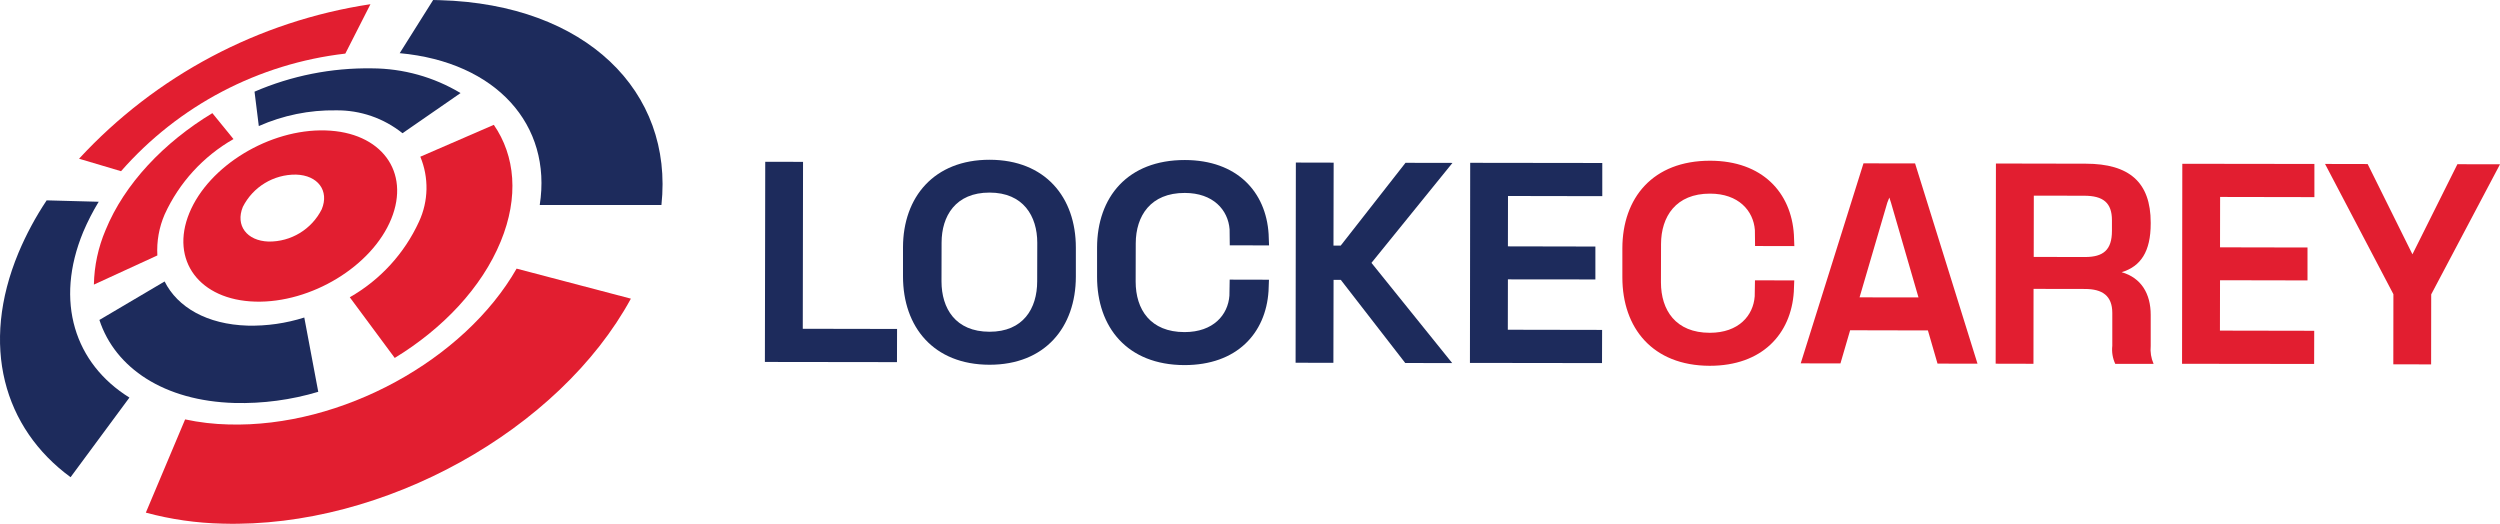
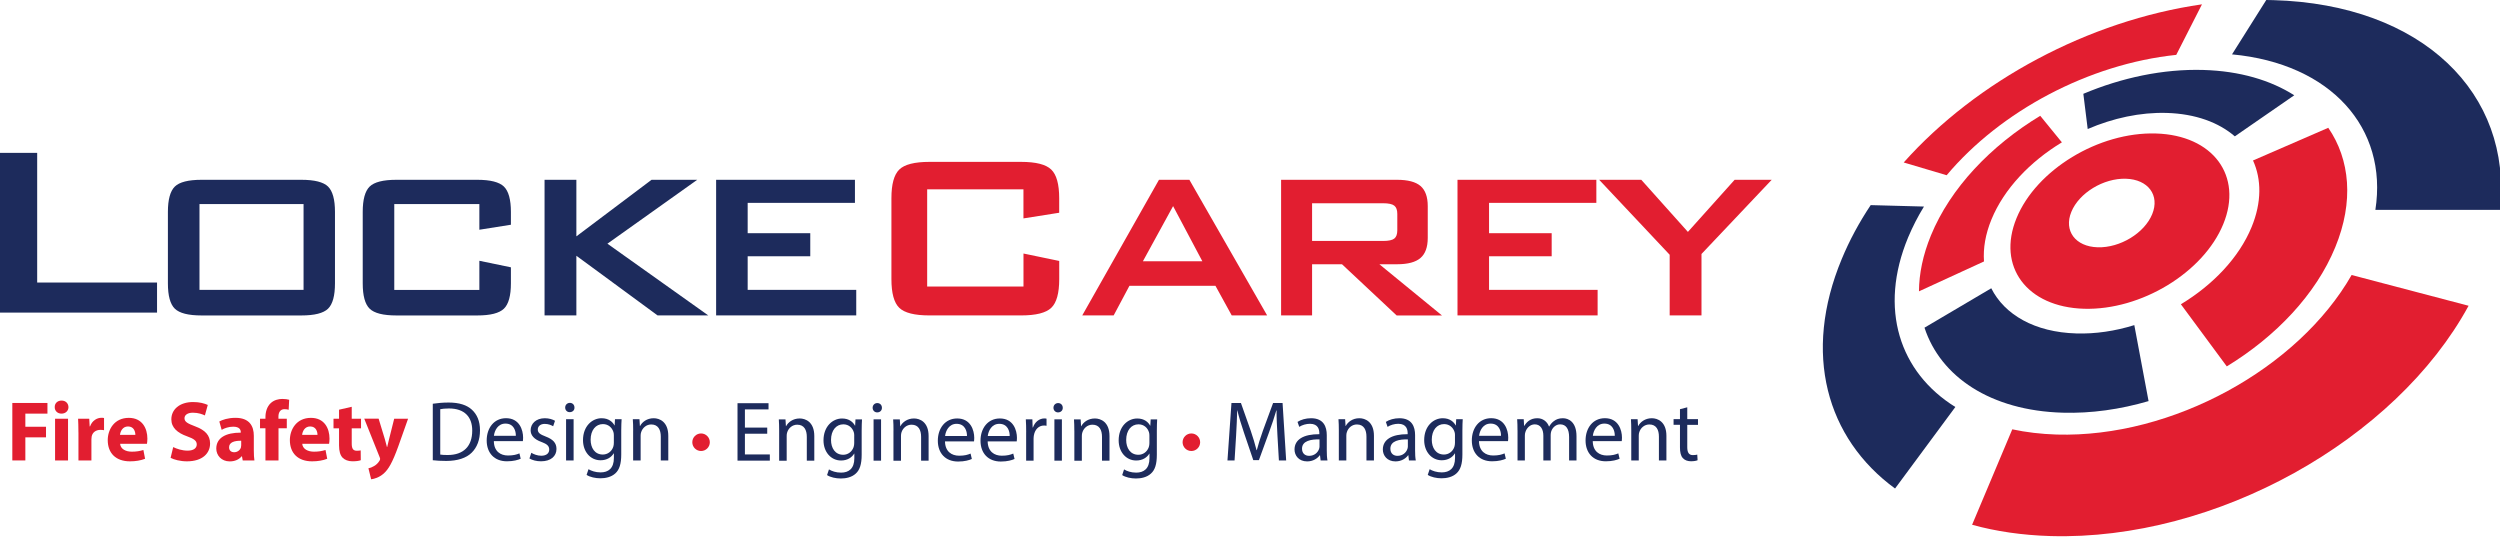
- <svg xmlns="http://www.w3.org/2000/svg" width="286.365" height="59.999" viewBox="0 0 286.365 59.999">
-   <g id="logo" transform="translate(0.005)">
-     <g id="Group_3" data-name="Group 3">
-       <path id="Path_2" data-name="Path 2" d="M61.82,23.48H75.76C77.16,10.45,67.1.5,50.41.02c-.27-.01-.52-.02-.8-.02L45.78,6.09c11.08,1.02,17.47,8.22,16.04,17.39" fill="#1d2b5c" fill-rule="evenodd" />
-       <path id="Path_3" data-name="Path 3" d="M21.2,48.04,16.7,58.72a36.651,36.651,0,0,0,8.78,1.26c18.5.54,38.61-10.76,46.78-25.77L59.17,30.77C53.2,41.21,39.13,49,26.16,48.62a26.547,26.547,0,0,1-4.96-.58" fill="#e21e30" fill-rule="evenodd" />
-       <path id="Path_4" data-name="Path 4" d="M8.08,54.66l6.74-9.12c-6.25-3.88-8.6-10.99-5.29-18.98a26.758,26.758,0,0,1,1.77-3.45l-5.96-.16a35.7,35.7,0,0,0-3.23,6.01C-2.29,39.54.4,49.04,8.08,54.66" fill="#1d2b5c" fill-rule="evenodd" />
-       <path id="Path_5" data-name="Path 5" d="M9.05,18.18l4.81,1.43A40.313,40.313,0,0,1,39.55,6.14L42.43.48A57.051,57.051,0,0,0,9.05,18.18" fill="#e21e30" fill-rule="evenodd" />
-       <path id="Path_6" data-name="Path 6" d="M10.75,32.6l7.27-3.34a10.364,10.364,0,0,1,.84-4.71,19.038,19.038,0,0,1,7.88-8.62l-2.42-2.97c-5.54,3.35-10.06,8.08-12.23,13.39a16.76,16.76,0,0,0-1.34,6.25" fill="#e21e30" fill-rule="evenodd" />
-       <path id="Path_7" data-name="Path 7" d="M36.45,44.88l-1.6-8.51a19.885,19.885,0,0,1-6.49.93c-4.65-.14-8.03-2.1-9.51-5.06l-7.47,4.41c1.8,5.5,7.41,9.28,15.47,9.51a30.773,30.773,0,0,0,9.6-1.28" fill="#1d2b5c" fill-rule="evenodd" />
-       <path id="Path_8" data-name="Path 8" d="M40.06,34.05,45.21,41c5.5-3.35,9.97-8.05,12.14-13.34,2.1-5.1,1.66-9.81-.79-13.36l-8.42,3.65a9.239,9.239,0,0,1-.15,7.44,19.138,19.138,0,0,1-7.93,8.66" fill="#e21e30" fill-rule="evenodd" />
-       <path id="Path_9" data-name="Path 9" d="M46.1,15.26l6.65-4.6A19.843,19.843,0,0,0,42.6,7.83,32.67,32.67,0,0,0,29.15,10.5l.49,3.94a21,21,0,0,1,8.85-1.8,11.934,11.934,0,0,1,7.61,2.62" fill="#1d2b5c" fill-rule="evenodd" />
-       <path id="Path_10" data-name="Path 10" d="M33.9,20a6.733,6.733,0,0,0-6.09,3.7c-.87,2.12.45,3.89,2.95,3.97a6.715,6.715,0,0,0,6.09-3.7c.88-2.13-.45-3.9-2.95-3.97m3.37-5.06c-6.38-.19-13.37,4.05-15.59,9.47s1.16,9.96,7.55,10.14S42.6,30.5,44.81,25.08s-1.15-9.96-7.54-10.14" fill="#e21e30" fill-rule="evenodd" />
-     </g>
-     <g id="Group_5" data-name="Group 5">
-       <g id="Group_4" data-name="Group 4">
-         <path id="Path_11" data-name="Path 11" d="M87.65,18.53l4.33.01-.03,19.12,10.8.02-.01,3.8-15.13-.02Z" fill="#1d2b5c" />
-         <path id="Path_12" data-name="Path 12" d="M103.43,31.66V28.33c.01-5.77,3.57-10.04,9.93-10.03s9.87,4.29,9.87,10.06v3.33c-.01,5.8-3.54,10.1-9.9,10.09C106.94,41.77,103.43,37.46,103.43,31.66Zm9.9,6.34c3.86.01,5.47-2.65,5.47-5.77l.01-4.42c0-3.05-1.6-5.75-5.46-5.75-3.89-.01-5.5,2.68-5.5,5.74l-.01,4.42C107.84,35.33,109.44,37.99,113.33,38Z" fill="#1d2b5c" />
-         <path id="Path_13" data-name="Path 13" d="M125.66,31.69V28.36c.01-5.77,3.49-10.04,10.06-10.03,5.97.01,9.29,3.64,9.59,8.48l.05,1.3-4.5-.01-.02-1.83c-.17-2.22-1.88-4.17-5.13-4.17-3.92-.01-5.61,2.63-5.62,5.77l-.01,4.39c0,3.19,1.69,5.78,5.6,5.78,3.3,0,4.98-1.97,5.14-4.18l.03-1.83,4.5.01-.05,1.3c-.31,4.83-3.62,8.49-9.65,8.48C129.12,41.8,125.65,37.49,125.66,31.69Z" fill="#1d2b5c" />
-         <path id="Path_14" data-name="Path 14" d="M153.58,32.06h-.83l-.02,9.5-4.33-.01.03-22.93,4.33.01-.02,9.5h.83l7.42-9.48,5.38.01-9.28,11.45,9.25,11.48-5.38-.01Z" fill="#1d2b5c" />
-         <path id="Path_15" data-name="Path 15" d="M168.4,18.65l15.13.02v3.8l-10.8-.02-.01,5.77,10.02.02v3.77L172.72,32l-.01,5.77,10.8.02-.01,3.8-15.13-.02Z" fill="#1d2b5c" />
-         <path id="Path_16" data-name="Path 16" d="M185.83,31.77V28.44c.01-5.77,3.49-10.04,10.06-10.03,5.97.01,9.29,3.64,9.59,8.48l.05,1.3-4.5-.01-.02-1.83c-.17-2.22-1.88-4.17-5.13-4.17-3.92-.01-5.61,2.63-5.62,5.77l-.01,4.39c0,3.19,1.69,5.78,5.6,5.78,3.3,0,4.98-1.97,5.14-4.18l.03-1.83,4.5.01-.05,1.3c-.31,4.83-3.62,8.49-9.65,8.48C189.3,41.88,185.83,37.58,185.83,31.77Z" fill="#e21e30" />
-         <path id="Path_17" data-name="Path 17" d="M213.45,18.71l5.91.01,7.15,22.94-4.58-.01-1.1-3.8-8.91-.02-1.11,3.8-4.55-.01Zm6.3,15.36L216.6,23.21l-.19-.58-.23.58L213,34.06Z" fill="#e21e30" />
-         <path id="Path_18" data-name="Path 18" d="M241.95,39.62V35.85c0-1.97-1.13-2.75-3.14-2.75l-5.88-.01-.01,8.58-4.33-.01.03-22.93,10.3.02c4.97.01,7.43,2.12,7.43,6.75v.11c0,3.22-1.15,4.91-3.33,5.57,2.25.64,3.33,2.47,3.33,4.89v3.55a4.139,4.139,0,0,0,.33,2.06h-4.39A3.85,3.85,0,0,1,241.95,39.62Zm-3.12-10.18c2.08,0,3.08-.8,3.08-2.99V25.23c0-2-1-2.81-3.18-2.81l-5.77-.01-.01,7.02Z" fill="#e21e30" />
-         <path id="Path_19" data-name="Path 19" d="M249.97,18.76l15.13.02v3.8l-10.8-.02-.01,5.77,10.02.02v3.77l-10.02-.02-.01,5.77,10.8.02-.01,3.8-15.13-.02Z" fill="#e21e30" />
-         <path id="Path_20" data-name="Path 20" d="M274.15,33.7l-7.83-14.92,4.88.01,5.13,10.34,5.15-10.32,4.88.01-7.88,14.9-.01,8.02-4.33-.01Z" fill="#e21e30" />
-       </g>
-     </g>
+ <svg xmlns="http://www.w3.org/2000/svg" version="1.1" id="Layer_1" x="0px" y="0px" viewBox="0 0 750.43 160.91" style="enable-background:new 0 0 750.43 160.91;" xml:space="preserve">
+   <style type="text/css">
+ 	.st0{fill-rule:evenodd;clip-rule:evenodd;fill:#1D2B5C;}
+ 	.st1{fill-rule:evenodd;clip-rule:evenodd;fill:#E21E30;}
+ 	.st2{fill:#E21E30;}
+ 	.st3{fill:#1D2B5C;}
+ </style>
+   <g>
+     <path class="st0" d="M713.02,63h37.41c3.73-34.97-23.25-61.67-68.02-62.96C681.7,0.02,680.99,0,680.27,0l-10.28,16.32   C699.68,19.09,716.85,38.41,713.02,63" />
+     <path class="st1" d="M604.03,128.87l-12.06,28.65c7.14,1.98,15.03,3.14,23.55,3.39c49.63,1.43,103.58-28.87,125.48-69.13   l-35.11-9.23c-16.01,28-53.77,48.9-88.54,47.89C612.62,130.29,608.16,129.76,604.03,128.87" />
+     <path class="st0" d="M568.84,146.64l18.1-24.47c-16.77-10.41-23.08-29.48-14.17-50.92c1.33-3.16,2.91-6.25,4.75-9.25l-15.99-0.43   c-3.46,5.19-6.37,10.58-8.67,16.13C541.03,106.09,548.23,131.56,568.84,146.64" />
+     <path class="st1" d="M571.44,48.77l12.89,3.83c16.19-19.25,42.61-33.37,68.92-36.13l7.72-15.17   C626.92,6.19,593.26,24.3,571.44,48.77" />
+     <path class="st1" d="M576.02,87.45l19.52-8.97c-0.28-3.93,0.42-8.19,2.25-12.63c3.77-9.16,11.56-17.33,21.13-23.12l-6.5-7.97   c-14.85,8.99-26.96,21.67-32.81,35.91C577.21,76.52,576.05,82.16,576.02,87.45" />
+     <path class="st0" d="M644.94,120.4l-4.28-22.81c-5.72,1.78-11.64,2.68-17.42,2.5c-12.47-0.36-21.54-5.63-25.52-13.56l-20.04,11.83   c4.83,14.76,19.87,24.9,41.5,25.52C627.72,124.13,636.46,122.88,644.94,120.4" />
+     <path class="st1" d="M654.64,91.33l13.78,18.65c14.73-8.98,26.75-21.6,32.56-35.77c5.64-13.7,4.43-26.33-2.1-35.85l-22.59,9.81   c2.57,5.65,2.63,12.56-0.41,19.96C672.1,77.34,664.24,85.54,654.64,91.33" />
+     <path class="st0" d="M670.83,40.93l17.84-12.33c-7.1-4.52-16.33-7.28-27.25-7.6c-12.05-0.35-24.51,2.3-36.06,7.16l1.31,10.57   c7.58-3.27,15.8-5.07,23.75-4.83C659.02,34.16,666,36.75,670.83,40.93" />
+     <path class="st1" d="M638.12,53.65c-6.7-0.2-14.03,4.25-16.36,9.94c-2.33,5.68,1.2,10.44,7.91,10.64   c6.71,0.2,14.03-4.25,16.36-9.94C648.36,58.61,644.83,53.85,638.12,53.65 M647.13,40.07c-17.13-0.51-35.87,10.87-41.82,25.4   c-5.97,14.53,3.09,26.71,20.24,27.21c17.13,0.5,35.85-10.87,41.81-25.4C673.33,52.75,664.27,40.57,647.13,40.07" />
+     <path class="st0" d="M214.96,94.68h42.06v-7.67h-32.59V76.92h18.79v-6.93h-18.79V60.9h32.2v-6.93h-41.67V94.68z M163.46,94.68h9.55   V76.77l24.38,17.91h15.22l-30.28-21.53l26.96-19.18h-13.71l-22.57,16.98V53.97h-9.55V94.68z M143.89,61.25v7.71l9.47-1.5V63.6   c0-3.69-0.7-6.23-2.1-7.6c-1.4-1.35-4.06-2.03-7.99-2.03h-24.3c-3.95,0-6.62,0.68-8.01,2.03c-1.39,1.37-2.08,3.9-2.08,7.6v21.45   c0,3.73,0.69,6.26,2.08,7.61c1.39,1.35,4.05,2.03,8.01,2.03h24.3c3.93,0,6.59-0.68,7.99-2.03c1.4-1.35,2.1-3.88,2.1-7.61v-4.81   l-9.47-1.96v8.74h-25.54V61.25H143.89z M59.88,61.25h31.24v25.76H59.88V61.25z M50.4,63.6v21.45c0,3.73,0.69,6.26,2.08,7.61   c1.39,1.35,4.06,2.03,8.01,2.03h29.97c3.95,0,6.63-0.68,8.01-2.03c1.39-1.35,2.08-3.88,2.08-7.61V63.6c0-3.69-0.69-6.23-2.08-7.6   c-1.39-1.35-4.06-2.03-8.01-2.03H60.49c-3.95,0-6.62,0.68-8.01,2.03C51.09,57.37,50.4,59.91,50.4,63.6 M0,93.84h47.14v-9.03H11.16   V45.89H0V93.84z" />
+     <path class="st1" d="M501.18,94.68h9.56V76.24l21.07-22.26h-11.13l-14.02,15.63l-13.98-15.63h-12.64l21.15,22.49V94.68z    M437.5,94.68h42.06v-7.67h-32.59V76.92h18.8v-6.93h-18.8V60.9h32.21v-6.93H437.5V94.68z M415.15,61.01c1.64,0,2.77,0.24,3.37,0.72   c0.61,0.47,0.91,1.3,0.91,2.48v4.89c0,1.21-0.3,2.05-0.91,2.52c-0.6,0.47-1.72,0.71-3.37,0.71h-21.3V61.01H415.15z M384.53,94.68   h9.32V79.32h8.98l16.41,15.37h13.6l-18.79-15.37h5.32c3.24,0,5.58-0.63,7.03-1.89c1.45-1.25,2.17-3.26,2.17-6.01v-9.55   c0-2.77-0.72-4.79-2.17-6.04c-1.45-1.24-3.79-1.86-7.03-1.86h-34.82V94.68z M343.07,78.42l9.06-16.55l8.78,16.55H343.07z    M324.86,94.68h9.43l4.74-8.9h25.81l4.89,8.9h10.63l-23.34-40.71h-9.13L324.86,94.68z M307.21,56.84v8.72l10.73-1.7v-4.37   c0-4.18-0.79-7.05-2.38-8.59c-1.59-1.54-4.6-2.31-9.05-2.31H279c-4.48,0-7.5,0.77-9.07,2.31c-1.57,1.54-2.35,4.4-2.35,8.59v24.29   c0,4.22,0.78,7.09,2.35,8.61c1.57,1.53,4.59,2.29,9.07,2.29h27.52c4.45,0,7.46-0.76,9.05-2.29c1.59-1.52,2.38-4.4,2.38-8.61v-5.45   l-10.73-2.23v9.9h-28.91V56.84H307.21z" />
+     <polygon class="st2" points="3.7,120.96 14.24,120.96 14.24,124.16 7.61,124.16 7.61,128.1 13.81,128.1 13.81,131.28 7.61,131.28    7.61,138.21 3.7,138.21  " />
+     <path class="st2" d="M20.55,122.21c0,1.07-0.82,1.95-2.1,1.95c-1.23,0-2.05-0.88-2.02-1.95c-0.03-1.12,0.79-1.97,2.05-1.97   C19.73,120.24,20.53,121.09,20.55,122.21 M16.53,125.7h3.89v12.52h-3.89V125.7z" />
+     <path class="st2" d="M23.54,129.82c0-1.85-0.05-3.05-0.1-4.12h3.35l0.13,2.3h0.11c0.64-1.81,2.17-2.59,3.38-2.59   c0.36,0,0.53,0,0.82,0.06v3.66c-0.28-0.05-0.61-0.1-1.05-0.1c-1.43,0-2.41,0.77-2.66,1.97c-0.05,0.25-0.08,0.56-0.08,0.87v6.35   h-3.89V129.82z" />
+     <path class="st2" d="M36.05,133.2c0.13,1.61,1.71,2.38,3.53,2.38c1.34,0,2.41-0.18,3.46-0.51l0.51,2.64   c-1.28,0.51-2.84,0.77-4.53,0.77c-4.25,0-6.68-2.45-6.68-6.37c0-3.17,1.97-6.68,6.32-6.68c4.04,0,5.58,3.15,5.58,6.25   c0,0.66-0.08,1.25-0.13,1.54H36.05z M40.63,130.54c0-0.95-0.41-2.53-2.2-2.53c-1.64,0-2.31,1.48-2.41,2.53H40.63z" />
+     <path class="st2" d="M51.99,134.2c1.05,0.53,2.66,1.07,4.33,1.07c1.79,0,2.74-0.75,2.74-1.87c0-1.07-0.82-1.69-2.9-2.43   c-2.86-1-4.73-2.59-4.73-5.1c0-2.94,2.46-5.19,6.54-5.19c1.94,0,3.37,0.41,4.4,0.87l-0.87,3.15c-0.69-0.33-1.92-0.82-3.61-0.82   c-1.69,0-2.51,0.77-2.51,1.66c0,1.1,0.97,1.59,3.2,2.44c3.05,1.13,4.48,2.71,4.48,5.15c0,2.9-2.23,5.35-6.96,5.35   c-1.97,0-3.91-0.51-4.89-1.05L51.99,134.2z" />
+     <path class="st2" d="M72.86,138.21l-0.23-1.25h-0.08c-0.82,1-2.1,1.54-3.58,1.54c-2.54,0-4.05-1.85-4.05-3.84   c0-3.26,2.92-4.81,7.35-4.79v-0.18c0-0.66-0.35-1.61-2.28-1.61c-1.28,0-2.63,0.44-3.45,0.95l-0.71-2.51   c0.87-0.49,2.58-1.1,4.86-1.1c4.17,0,5.5,2.46,5.5,5.4v4.35c0,1.2,0.06,2.36,0.18,3.05H72.86z M72.4,132.3   c-2.05-0.03-3.64,0.46-3.64,1.97c0,1,0.67,1.48,1.54,1.48c0.97,0,1.77-0.64,2.02-1.43c0.05-0.2,0.08-0.43,0.08-0.66V132.3z" />
+     <path class="st2" d="M79.68,138.21v-9.65h-1.63v-2.87h1.63v-0.49c0-1.51,0.46-3.17,1.59-4.2c0.97-0.92,2.33-1.25,3.45-1.25   c0.87,0,1.54,0.1,2.08,0.25l-0.15,3c-0.33-0.1-0.75-0.18-1.25-0.18c-1.28,0-1.82,1-1.82,2.23v0.64h2.51v2.87H83.6v9.65H79.68z" />
+     <path class="st2" d="M90.72,133.2c0.13,1.61,1.72,2.38,3.53,2.38c1.33,0,2.41-0.18,3.46-0.51l0.51,2.64   c-1.28,0.51-2.84,0.77-4.53,0.77c-4.25,0-6.68-2.45-6.68-6.37c0-3.17,1.97-6.68,6.32-6.68c4.05,0,5.58,3.15,5.58,6.25   c0,0.66-0.08,1.25-0.13,1.54H90.72z M95.3,130.54c0-0.95-0.41-2.53-2.2-2.53c-1.64,0-2.31,1.48-2.41,2.53H95.3z" />
+     <path class="st2" d="M105.58,122.11v3.59h2.79v2.87h-2.79v4.53c0,1.51,0.36,2.2,1.54,2.2c0.49,0,0.87-0.05,1.15-0.1l0.03,2.94   c-0.51,0.21-1.43,0.33-2.53,0.33c-1.26,0-2.31-0.44-2.93-1.08c-0.71-0.74-1.07-1.95-1.07-3.71v-5.11h-1.66v-2.87h1.66v-2.72   L105.58,122.11z" />
+     <path class="st2" d="M113.66,125.7l1.87,6.15c0.21,0.75,0.46,1.67,0.62,2.33h0.07c0.18-0.66,0.39-1.61,0.56-2.33l1.54-6.15h4.17   l-2.92,8.24c-1.79,4.97-2.99,6.96-4.4,8.21c-1.36,1.18-2.79,1.59-3.76,1.72l-0.82-3.3c0.49-0.08,1.1-0.31,1.69-0.67   c0.59-0.31,1.23-0.92,1.61-1.56c0.13-0.18,0.21-0.39,0.21-0.57c0-0.13-0.03-0.34-0.18-0.64l-4.58-11.45H113.66z" />
+     <path class="st3" d="M129.92,121.19c1.36-0.2,2.97-0.36,4.74-0.36c3.2,0,5.47,0.75,6.99,2.15c1.53,1.41,2.43,3.4,2.43,6.19   c0,2.82-0.87,5.12-2.49,6.71c-1.61,1.61-4.28,2.48-7.63,2.48c-1.59,0-2.92-0.08-4.05-0.21V121.19z M132.15,136.45   c0.56,0.11,1.39,0.13,2.25,0.13c4.76,0,7.35-2.66,7.35-7.32c0.02-4.07-2.28-6.65-6.99-6.65c-1.15,0-2.02,0.1-2.61,0.22V136.45z" />
+     <path class="st3" d="M148.24,132.43c0.04,3.05,1.99,4.3,4.25,4.3c1.61,0,2.59-0.28,3.43-0.64l0.38,1.61   c-0.79,0.35-2.15,0.77-4.12,0.77c-3.81,0-6.09-2.51-6.09-6.25c0-3.74,2.2-6.69,5.81-6.69c4.05,0,5.12,3.57,5.12,5.84   c0,0.46-0.05,0.83-0.07,1.05H148.24z M154.84,130.81c0.03-1.43-0.58-3.66-3.12-3.66c-2.28,0-3.28,2.1-3.46,3.66H154.84z" />
+     <path class="st3" d="M159.49,135.91c0.67,0.44,1.85,0.89,2.97,0.89c1.64,0,2.4-0.82,2.4-1.84c0-1.08-0.64-1.67-2.3-2.28   c-2.23-0.79-3.28-2.02-3.28-3.5c0-2,1.61-3.64,4.27-3.64c1.26,0,2.35,0.36,3.05,0.77l-0.56,1.64c-0.49-0.3-1.39-0.71-2.54-0.71   c-1.33,0-2.07,0.76-2.07,1.69c0,1.02,0.75,1.48,2.36,2.1c2.15,0.82,3.25,1.89,3.25,3.73c0,2.17-1.69,3.71-4.64,3.71   c-1.35,0-2.61-0.33-3.48-0.85L159.49,135.91z" />
+     <path class="st3" d="M172.44,122.34c0.03,0.77-0.54,1.38-1.44,1.38c-0.79,0-1.35-0.61-1.35-1.38c0-0.79,0.59-1.41,1.41-1.41   C171.9,120.93,172.44,121.55,172.44,122.34 M169.92,125.83h2.26v12.39h-2.26V125.83z" />
+     <path class="st3" d="M186.59,125.83c-0.05,0.89-0.11,1.89-0.11,3.41v7.19c0,2.84-0.57,4.58-1.77,5.66   c-1.21,1.12-2.95,1.48-4.51,1.48c-1.49,0-3.12-0.36-4.12-1.02l0.57-1.71c0.82,0.5,2.1,0.96,3.63,0.96c2.31,0,3.99-1.2,3.99-4.32   v-1.39h-0.06c-0.69,1.15-2.02,2.07-3.94,2.07c-3.08,0-5.27-2.61-5.27-6.04c0-4.19,2.74-6.58,5.58-6.58c2.15,0,3.33,1.14,3.87,2.15   h0.05l0.1-1.86H186.59z M184.26,130.71c0-0.39-0.03-0.72-0.13-1.03c-0.4-1.3-1.51-2.38-3.15-2.38c-2.15,0-3.69,1.82-3.69,4.69   c0,2.43,1.24,4.45,3.66,4.45c1.39,0,2.64-0.87,3.13-2.3c0.13-0.39,0.18-0.83,0.18-1.21V130.71z" />
+     <path class="st3" d="M190.06,129.18c0-1.28-0.03-2.33-0.11-3.35h2l0.13,2.05h0.05c0.61-1.18,2.04-2.34,4.1-2.34   c1.71,0,4.37,1.03,4.37,5.28v7.39h-2.25v-7.14c0-2-0.74-3.66-2.87-3.66c-1.48,0-2.63,1.05-3.02,2.31   c-0.11,0.28-0.16,0.67-0.16,1.05v7.45h-2.25V129.18z" />
+     <path class="st2" d="M213.07,132.75c0,1.45-1.18,2.63-2.63,2.63c-1.46,0-2.63-1.18-2.63-2.63c0-1.46,1.18-2.64,2.63-2.64   C211.88,130.11,213.07,131.29,213.07,132.75" />
+     <path class="st2" d="M360.25,132.75c0,1.45-1.18,2.63-2.64,2.63c-1.45,0-2.63-1.18-2.63-2.63c0-1.46,1.18-2.64,2.63-2.64   C359.07,130.11,360.25,131.29,360.25,132.75" />
+     <polygon class="st3" points="230.3,130.19 223.6,130.19 223.6,136.41 231.08,136.41 231.08,138.27 221.38,138.27 221.38,121.03    230.69,121.03 230.69,122.89 223.6,122.89 223.6,128.35 230.3,128.35  " />
+     <path class="st3" d="M233.88,129.24c0-1.28-0.03-2.33-0.1-3.35h2l0.13,2.05h0.04c0.62-1.18,2.05-2.33,4.1-2.33   c1.72,0,4.38,1.02,4.38,5.28v7.39h-2.25v-7.14c0-2-0.74-3.66-2.87-3.66c-1.49,0-2.64,1.05-3.02,2.31   c-0.11,0.28-0.15,0.67-0.15,1.05v7.45h-2.26V129.24z" />
+     <path class="st3" d="M258.75,125.89c-0.05,0.89-0.1,1.89-0.1,3.41v7.2c0,2.84-0.57,4.58-1.77,5.65c-1.2,1.12-2.94,1.48-4.5,1.48   c-1.49,0-3.12-0.36-4.12-1.02l0.57-1.71c0.82,0.51,2.1,0.97,3.63,0.97c2.31,0,3.99-1.2,3.99-4.33v-1.38h-0.05   c-0.69,1.15-2.02,2.07-3.94,2.07c-3.07,0-5.27-2.61-5.27-6.04c0-4.19,2.74-6.57,5.58-6.57c2.15,0,3.33,1.13,3.87,2.15h0.05   l0.1-1.87H258.75z M256.42,130.78c0-0.39-0.03-0.72-0.13-1.03c-0.41-1.31-1.51-2.38-3.15-2.38c-2.14,0-3.69,1.82-3.69,4.69   c0,2.43,1.23,4.45,3.66,4.45c1.39,0,2.63-0.87,3.12-2.31c0.13-0.39,0.18-0.82,0.18-1.2V130.78z" />
+     <path class="st3" d="M264.73,122.4c0.02,0.77-0.54,1.39-1.43,1.39c-0.8,0-1.36-0.62-1.36-1.39c0-0.79,0.58-1.41,1.4-1.41   C264.19,121,264.73,121.61,264.73,122.4 M262.22,125.88h2.25v12.39h-2.25V125.88z" />
+     <path class="st3" d="M268.2,129.24c0-1.28-0.02-2.33-0.1-3.35h2l0.12,2.05h0.05c0.62-1.18,2.05-2.33,4.09-2.33   c1.72,0,4.38,1.02,4.38,5.28v7.39h-2.25v-7.14c0-2-0.74-3.66-2.87-3.66c-1.49,0-2.64,1.05-3.02,2.31c-0.1,0.28-0.15,0.67-0.15,1.05   v7.45h-2.26V129.24z" />
+     <path class="st3" d="M283.66,132.49c0.05,3.05,1.99,4.3,4.25,4.3c1.62,0,2.59-0.28,3.43-0.64l0.38,1.62   c-0.79,0.36-2.15,0.77-4.12,0.77c-3.81,0-6.09-2.51-6.09-6.25c0-3.73,2.2-6.68,5.81-6.68c4.05,0,5.12,3.56,5.12,5.83   c0,0.47-0.05,0.82-0.07,1.06H283.66z M290.26,130.88c0.03-1.43-0.58-3.66-3.12-3.66c-2.28,0-3.28,2.1-3.45,3.66H290.26z" />
+     <path class="st3" d="M296.47,132.49c0.05,3.05,1.99,4.3,4.25,4.3c1.61,0,2.59-0.28,3.43-0.64l0.39,1.62   c-0.8,0.36-2.15,0.77-4.12,0.77c-3.81,0-6.1-2.51-6.1-6.25c0-3.73,2.2-6.68,5.82-6.68c4.05,0,5.12,3.56,5.12,5.83   c0,0.47-0.05,0.82-0.07,1.06H296.47z M303.08,130.88c0.03-1.43-0.59-3.66-3.12-3.66c-2.28,0-3.28,2.1-3.46,3.66H303.08z" />
+     <path class="st3" d="M308.03,129.75c0-1.46-0.03-2.71-0.11-3.87h1.97l0.08,2.43h0.1c0.57-1.66,1.92-2.71,3.43-2.71   c0.26,0,0.44,0.03,0.64,0.08v2.13c-0.23-0.05-0.46-0.08-0.77-0.08c-1.58,0-2.71,1.21-3.02,2.9c-0.05,0.31-0.1,0.66-0.1,1.04v6.61   h-2.23V129.75z" />
+     <path class="st3" d="M319.01,122.4c0.03,0.77-0.54,1.39-1.43,1.39c-0.79,0-1.36-0.62-1.36-1.39c0-0.79,0.59-1.41,1.41-1.41   C318.47,121,319.01,121.61,319.01,122.4 M316.5,125.88h2.25v12.39h-2.25V125.88z" />
+     <path class="st3" d="M322.48,129.24c0-1.28-0.03-2.33-0.1-3.35h2l0.13,2.05h0.05c0.61-1.18,2.05-2.33,4.1-2.33   c1.71,0,4.38,1.02,4.38,5.28v7.39h-2.25v-7.14c0-2-0.74-3.66-2.87-3.66c-1.49,0-2.64,1.05-3.02,2.31   c-0.11,0.28-0.16,0.67-0.16,1.05v7.45h-2.25V129.24z" />
+     <path class="st3" d="M347.35,125.89c-0.05,0.89-0.1,1.89-0.1,3.41v7.2c0,2.84-0.56,4.58-1.77,5.65c-1.2,1.12-2.95,1.48-4.51,1.48   c-1.48,0-3.13-0.36-4.12-1.02l0.56-1.71c0.82,0.51,2.1,0.97,3.64,0.97c2.3,0,3.99-1.2,3.99-4.33v-1.38H345   c-0.69,1.15-2.02,2.07-3.94,2.07c-3.08,0-5.27-2.61-5.27-6.04c0-4.19,2.73-6.57,5.58-6.57c2.15,0,3.33,1.13,3.87,2.15h0.05   l0.11-1.87H347.35z M345.02,130.78c0-0.39-0.03-0.72-0.13-1.03c-0.41-1.31-1.51-2.38-3.15-2.38c-2.15,0-3.69,1.82-3.69,4.69   c0,2.43,1.23,4.45,3.67,4.45c1.38,0,2.63-0.87,3.12-2.31c0.13-0.39,0.18-0.82,0.18-1.2V130.78z" />
+     <path class="st3" d="M383.45,130.64c-0.13-2.41-0.28-5.3-0.26-7.45h-0.07c-0.59,2.02-1.31,4.17-2.18,6.56l-3.05,8.37h-1.69   l-2.79-8.22c-0.82-2.44-1.51-4.66-1.99-6.71h-0.05c-0.05,2.15-0.18,5.04-0.33,7.63l-0.46,7.4h-2.13l1.2-17.26h2.84l2.95,8.35   c0.71,2.13,1.3,4.01,1.74,5.81h0.08c0.44-1.74,1.05-3.64,1.82-5.81l3.07-8.35h2.84l1.08,17.26h-2.18L383.45,130.64z" />
+     <path class="st3" d="M396.41,138.21l-0.18-1.56h-0.07c-0.69,0.97-2.02,1.85-3.79,1.85c-2.51,0-3.79-1.77-3.79-3.56   c0-2.99,2.66-4.63,7.45-4.61v-0.26c0-1.02-0.28-2.86-2.81-2.86c-1.15,0-2.35,0.36-3.22,0.92l-0.52-1.49   c1.02-0.67,2.51-1.1,4.07-1.1c3.79,0,4.71,2.59,4.71,5.07v4.64c0,1.07,0.05,2.12,0.21,2.97H396.41z M396.08,131.89   c-2.46-0.05-5.25,0.39-5.25,2.79c0,1.46,0.97,2.15,2.13,2.15c1.61,0,2.63-1.03,2.99-2.08c0.07-0.23,0.13-0.48,0.13-0.71V131.89z" />
+     <path class="st3" d="M401.88,129.18c0-1.28-0.03-2.33-0.11-3.35h2l0.13,2.05h0.05c0.61-1.18,2.04-2.34,4.1-2.34   c1.71,0,4.37,1.03,4.37,5.28v7.39h-2.25v-7.14c0-2-0.74-3.66-2.87-3.66c-1.48,0-2.63,1.05-3.01,2.31   c-0.11,0.28-0.16,0.67-0.16,1.05v7.45h-2.25V129.18z" />
+     <path class="st3" d="M422.93,138.21l-0.18-1.56h-0.07c-0.69,0.97-2.02,1.85-3.79,1.85c-2.52,0-3.8-1.77-3.8-3.56   c0-2.99,2.67-4.63,7.45-4.61v-0.26c0-1.02-0.28-2.86-2.81-2.86c-1.15,0-2.35,0.36-3.22,0.92l-0.52-1.49   c1.02-0.67,2.51-1.1,4.07-1.1c3.79,0,4.71,2.59,4.71,5.07v4.64c0,1.07,0.05,2.12,0.21,2.97H422.93z M422.6,131.89   c-2.46-0.05-5.25,0.39-5.25,2.79c0,1.46,0.97,2.15,2.13,2.15c1.61,0,2.64-1.03,2.99-2.08c0.07-0.23,0.13-0.48,0.13-0.71V131.89z" />
+     <path class="st3" d="M439.07,125.83c-0.05,0.89-0.1,1.89-0.1,3.41v7.19c0,2.84-0.57,4.58-1.77,5.66c-1.2,1.12-2.95,1.48-4.51,1.48   c-1.48,0-3.12-0.36-4.12-1.02l0.57-1.71c0.82,0.5,2.1,0.96,3.63,0.96c2.3,0,3.99-1.2,3.99-4.32v-1.39h-0.05   c-0.69,1.15-2.02,2.07-3.94,2.07c-3.07,0-5.27-2.61-5.27-6.04c0-4.19,2.73-6.58,5.58-6.58c2.15,0,3.33,1.14,3.87,2.15h0.06   l0.1-1.86H439.07z M436.75,130.71c0-0.39-0.03-0.72-0.13-1.03c-0.4-1.3-1.51-2.38-3.15-2.38c-2.15,0-3.69,1.82-3.69,4.69   c0,2.43,1.23,4.45,3.66,4.45c1.39,0,2.63-0.87,3.12-2.3c0.12-0.39,0.18-0.83,0.18-1.21V130.71z" />
+     <path class="st3" d="M443.95,132.43c0.05,3.05,2,4.3,4.25,4.3c1.62,0,2.59-0.28,3.43-0.64l0.38,1.61   c-0.79,0.35-2.15,0.77-4.12,0.77c-3.81,0-6.09-2.51-6.09-6.25c0-3.74,2.2-6.69,5.81-6.69c4.05,0,5.12,3.57,5.12,5.84   c0,0.46-0.05,0.83-0.07,1.05H443.95z M450.56,130.81c0.03-1.43-0.59-3.66-3.12-3.66c-2.28,0-3.28,2.1-3.46,3.66H450.56z" />
+     <path class="st3" d="M455.51,129.18c0-1.28-0.03-2.33-0.1-3.35h1.97l0.11,1.99h0.08c0.69-1.17,1.84-2.28,3.89-2.28   c1.69,0,2.97,1.03,3.51,2.49h0.05c0.39-0.69,0.87-1.23,1.39-1.61c0.74-0.57,1.56-0.88,2.74-0.88c1.64,0,4.07,1.08,4.07,5.38v7.29   H471v-7.01c0-2.38-0.87-3.82-2.69-3.82c-1.28,0-2.27,0.95-2.66,2.05c-0.11,0.31-0.18,0.72-0.18,1.13v7.65h-2.2v-7.42   c0-1.97-0.86-3.41-2.58-3.41c-1.41,0-2.43,1.13-2.79,2.26c-0.13,0.33-0.18,0.71-0.18,1.1v7.47h-2.2V129.18z" />
+     <path class="st3" d="M478.1,132.43c0.04,3.05,1.99,4.3,4.24,4.3c1.61,0,2.59-0.28,3.43-0.64l0.39,1.61   c-0.79,0.35-2.15,0.77-4.13,0.77c-3.81,0-6.09-2.51-6.09-6.25c0-3.74,2.2-6.69,5.81-6.69c4.05,0,5.12,3.57,5.12,5.84   c0,0.46-0.05,0.83-0.07,1.05H478.1z M484.71,130.81c0.03-1.43-0.59-3.66-3.12-3.66c-2.28,0-3.28,2.1-3.46,3.66H484.71z" />
+     <path class="st3" d="M489.66,129.18c0-1.28-0.03-2.33-0.1-3.35h2l0.13,2.05h0.05c0.62-1.18,2.05-2.34,4.1-2.34   c1.72,0,4.37,1.03,4.37,5.28v7.39h-2.25v-7.14c0-2-0.74-3.66-2.87-3.66c-1.48,0-2.64,1.05-3.02,2.31   c-0.11,0.28-0.16,0.67-0.16,1.05v7.45h-2.25V129.18z" />
+     <path class="st3" d="M506.47,122.26v3.56h3.22v1.71h-3.22v6.68c0,1.54,0.43,2.4,1.69,2.4c0.59,0,1.03-0.07,1.31-0.15l0.1,1.69   c-0.43,0.18-1.13,0.31-1.99,0.31c-1.05,0-1.89-0.34-2.43-0.95c-0.64-0.67-0.87-1.77-0.87-3.23v-6.76h-1.92v-1.71h1.92v-2.98   L506.47,122.26z" />
  </g>
</svg>
